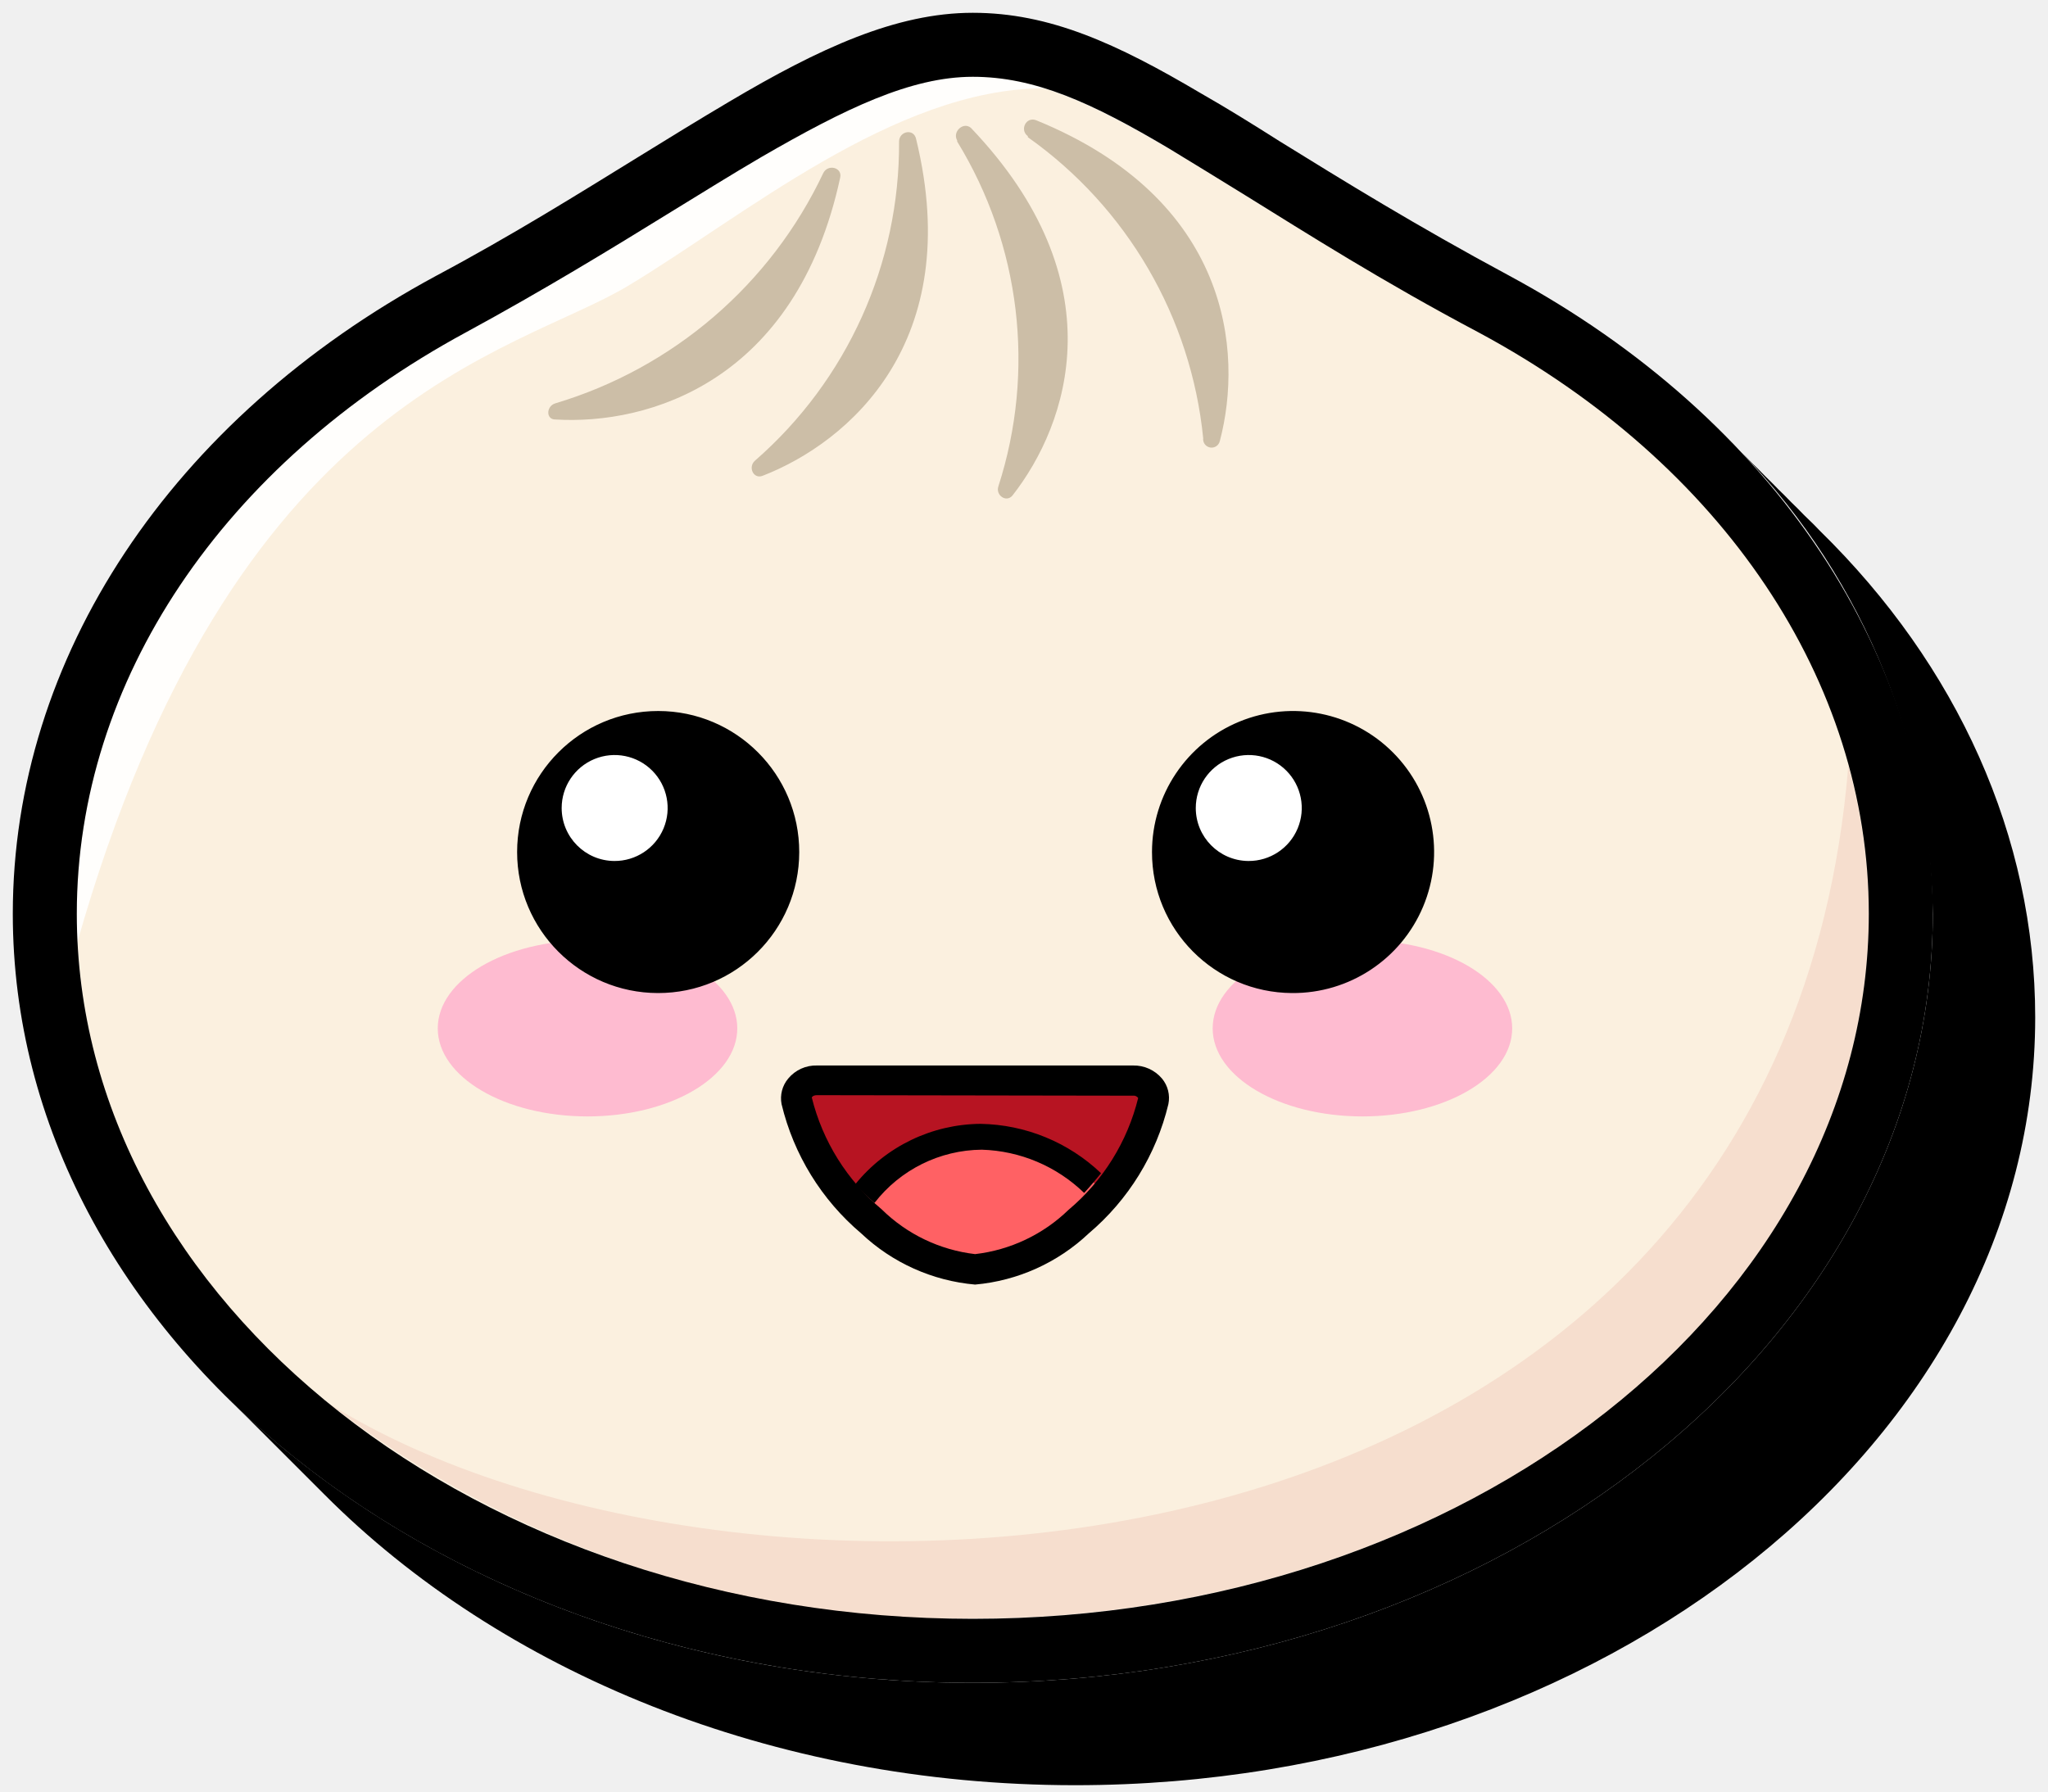
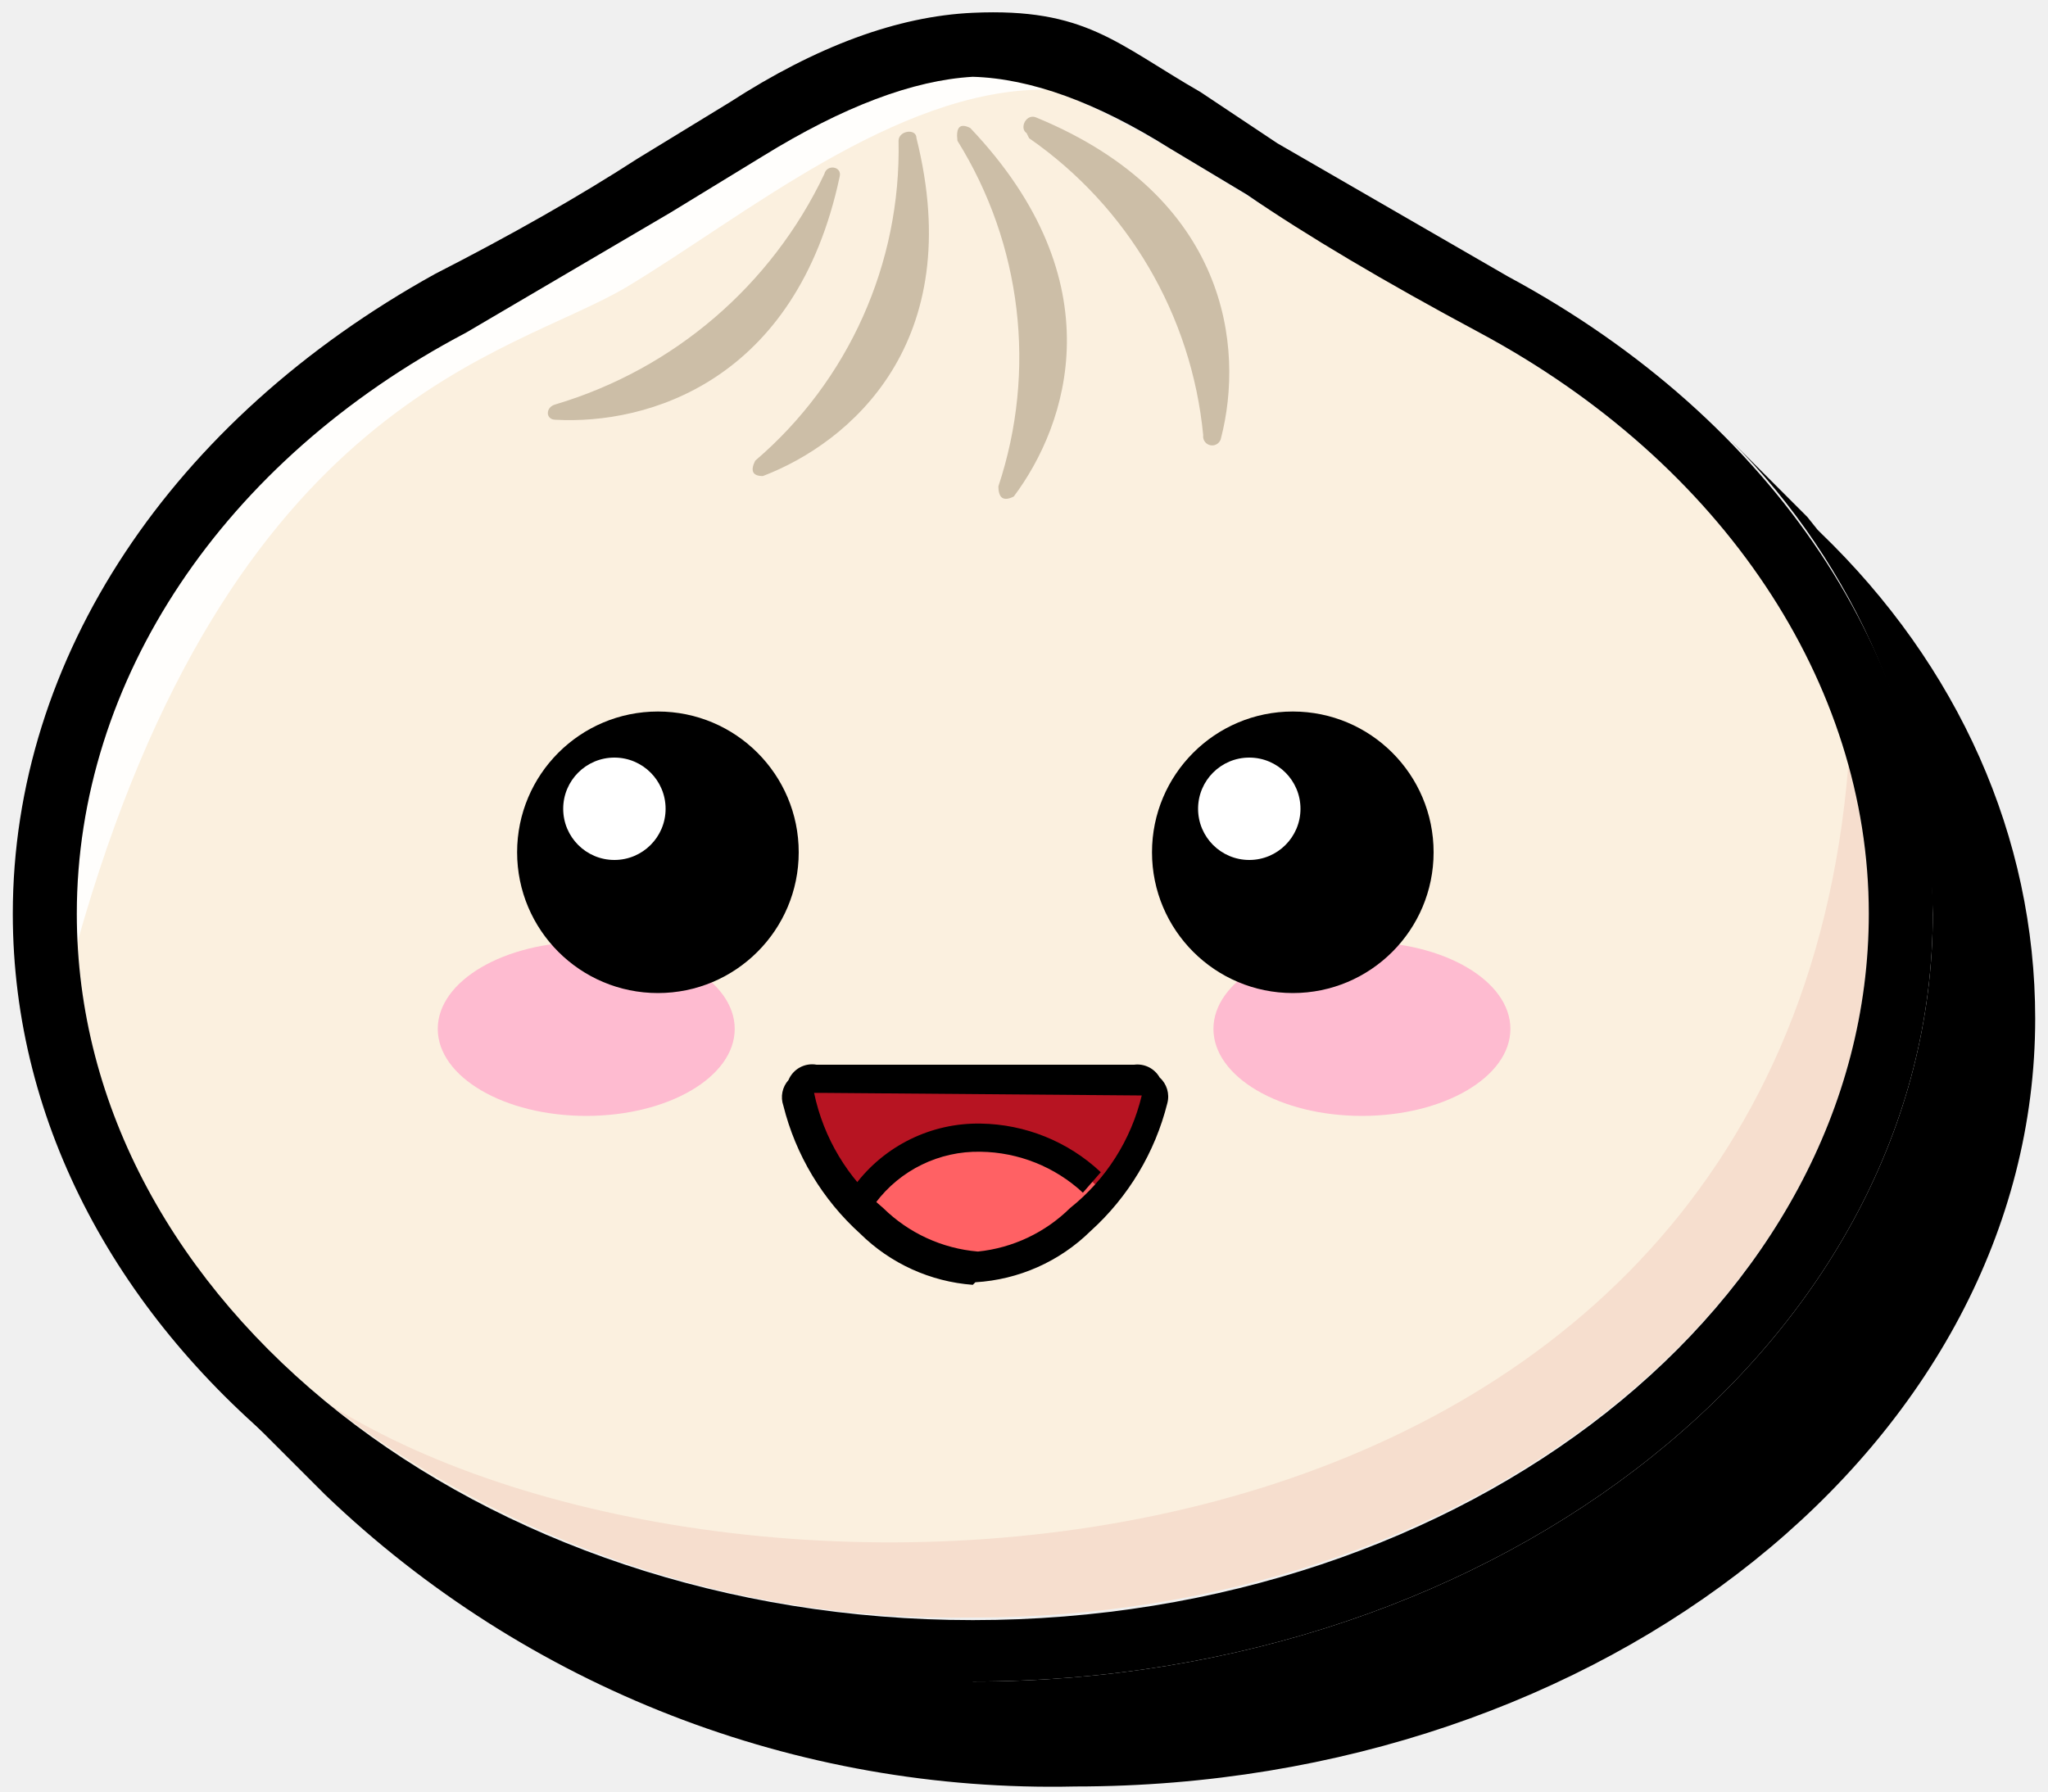
<svg xmlns="http://www.w3.org/2000/svg" viewBox="0 0 80 70">
-   <path id="Shadow" d="M71.09,20.74c-.16-.17-.33-.34-.5-.5s-.33-.34-.5-.5-.33-.34-.5-.5-.33-.34-.5-.5-.33-.34-.5-.5-.33-.34-.5-.5-.33-.34-.5-.5A26.46,26.46,0,0,1,75.5,35.7c0,16.57-16.82,30.05-37.5,30.05-11.58,0-21.94-4.23-28.83-10.86l.5.5.5.5.5.5.5.5.5.5.5.5.5.5C19.55,65.3,30.14,69.75,42,69.75c20.68,0,37.5-13.48,37.5-30C79.5,32.69,76.46,26,71.09,20.74Z" />
+   <path id="Shadow" d="m71 20.7-.4-.5-.5-.5-.5-.5-.5-.5-.5-.5-.5-.5-.5-.5a27 27 0 0 1 7.9 18.5c0 16.6-16.8 30-37.5 30-11.6 0-22-4.2-28.8-10.8l.5.5.5.5.5.5.5.5.5.5.5.5.5.5A41 41 0 0 0 42 69.8c20.7 0 37.5-13.5 37.5-30 0-7.1-3-13.8-8.4-19" />
  <g id="Body">
-     <path id="Background" d="M73,35.7c0,15.21-15.67,27.54-35,27.54S3,50.91,3,35.7C3,26.27,9,17.94,18.22,13S33.18,3,38,3s8.94,4.13,19.78,10C67,17.94,73,26.27,73,35.7Z" style="fill:#fbf0df" />
-     <path id="Bottom_Shadow" data-name="Bottom Shadow" d="M73,35.7a21.67,21.67,0,0,0-.8-5.78c-2.73,33.3-43.35,34.9-59.32,24.94A40,40,0,0,0,38,63.24C57.3,63.24,73,50.89,73,35.7Z" style="fill:#f6dece" />
-     <path id="Light_Shine" data-name="Light Shine" d="M24.53,11.17C29,8.49,34.94,3.46,40.78,3.45A9.29,9.29,0,0,0,38,3c-2.42,0-5,1.25-8.25,3.13-1.13.66-2.3,1.39-3.54,2.15-2.33,1.44-5,3.07-8,4.7C8.69,18.13,3,26.62,3,35.7c0,.4,0,.8,0,1.19C9.06,15.48,20.07,13.85,24.53,11.17Z" style="fill:#fffefc" />
-     <path id="Top" d="M35.12,5.53A16.41,16.41,0,0,1,29.49,18c-.28.25-.06.73.3.59,3.37-1.31,7.92-5.23,6-13.14C35.71,5,35.12,5.12,35.12,5.53Zm2.27,0A16.24,16.24,0,0,1,39,19c-.12.35.31.65.55.36C41.74,16.56,43.65,11,37.93,5,37.64,4.74,37.19,5.14,37.39,5.49Zm2.76-.17A16.42,16.42,0,0,1,47,17.12a.33.33,0,0,0,.65.11c.92-3.49.4-9.44-7.17-12.53C40.08,4.54,39.82,5.08,40.15,5.32ZM21.69,15.76a16.94,16.94,0,0,0,10.47-9c.18-.36.75-.22.66.18-1.73,8-7.52,9.67-11.12,9.45C21.32,16.4,21.33,15.87,21.69,15.76Z" style="fill:#ccbea7;fill-rule:evenodd" />
-     <path id="Outline" d="M38,65.75C17.32,65.75.5,52.27.5,35.7c0-10,6.18-19.33,16.53-24.92,3-1.6,5.57-3.21,7.86-4.62,1.26-.78,2.45-1.51,3.6-2.19C32,1.89,35,.5,38,.5s5.62,1.2,8.9,3.14c1,.57,2,1.19,3.07,1.87,2.49,1.54,5.3,3.28,9,5.27C69.32,16.37,75.5,25.69,75.5,35.7,75.5,52.27,58.68,65.75,38,65.75ZM38,3c-2.42,0-5,1.25-8.25,3.13-1.13.66-2.3,1.39-3.54,2.15-2.33,1.44-5,3.07-8,4.7C8.69,18.13,3,26.62,3,35.7,3,50.89,18.7,63.25,38,63.25S73,50.89,73,35.7C73,26.62,67.31,18.13,57.78,13,54,11,51.05,9.12,48.66,7.64c-1.09-.67-2.09-1.29-3-1.84C42.63,4,40.42,3,38,3Z" />
+     <path id="Background" fill="#fbf0df" d="M73 35.7c0 15.2-15.7 27.5-35 27.5S3 51 3 35.7C3 26.3 9 17.9 18.2 13S33.2 3 38 3s9 4.1 19.8 10C67 18 73 26.3 73 35.7" />
+     <path id="Bottom_Shadow" fill="#f6dece" d="M73 35.7a22 22 0 0 0-.8-5.8c-2.7 33.3-43.3 35-59.3 25A40 40 0 0 0 38 63.2c19.3 0 35-12.3 35-27.5" data-name="Bottom Shadow" />
+     <path id="Light_Shine" fill="#fffefc" d="M24.5 11.2C29 8.5 35 3.5 40.8 3.5A9 9 0 0 0 38 3q-3.5.2-8.2 3.1l-3.6 2.2-8 4.7C8.7 18 3 26.6 3 35.7v1.2c6-21.4 17-23 21.5-25.7" data-name="Light Shine" />
+     <path id="Top" fill="#ccbea7" fill-rule="evenodd" d="M35.1 5.5A16 16 0 0 1 29.5 18q-.3.6.3.6c3.4-1.3 8-5.2 6-13.2 0-.4-.7-.3-.7.1m2.3 0A16 16 0 0 1 39 19q0 .7.6.4c2.1-2.8 4-8.4-1.7-14.4q-.6-.3-.5.5m2.8-.1A16 16 0 0 1 47 17a.3.3 0 0 0 .7.1c.9-3.5.3-9.4-7.2-12.5-.4-.2-.7.4-.4.6ZM21.7 15.8a17 17 0 0 0 10.5-9c.1-.4.7-.3.6.1-1.7 8-7.5 9.7-11.1 9.5-.4 0-.4-.5 0-.6" />
+     <path id="Outline" d="M38 65.8C17.3 65.8.5 52.3.5 35.7c0-10 6.2-19.3 16.5-25q4.5-2.3 7.9-4.5L28.5 4Q33.6.7 38 .5c4.4-.2 5.6 1.2 8.9 3.1l3 2 9 5.2c10.4 5.6 16.6 14.9 16.6 24.9 0 16.6-16.8 30-37.5 30M38 3q-3.5.2-8.2 3.1l-3.6 2.2-8 4.7C8.7 18 3 26.6 3 35.7c0 15.2 15.7 27.6 35 27.6s35-12.4 35-27.6c0-9-5.7-17.6-15.2-22.7q-5.6-3-9.1-5.4l-3-1.8Q41.4 3.1 38 3" />
  </g>
  <g id="Mouth">
-     <g id="Background-2" data-name="Background">
-       <path d="M45.05,43a8.93,8.93,0,0,1-2.92,4.71,6.81,6.81,0,0,1-4,1.88A6.84,6.84,0,0,1,34,47.71,8.93,8.93,0,0,1,31.12,43a.72.72,0,0,1,.8-.81H44.26A.72.72,0,0,1,45.05,43Z" style="fill:#b71422" />
+     <path id="Background-2" fill="#b71422" d="M45 43a9 9 0 0 1-2.9 4.7 7 7 0 0 1-4 1.9 7 7 0 0 1-4.1-1.9 9 9 0 0 1-2.9-4.7.7.7 0 0 1 .8-.8h12.4a.7.7 0 0 1 .8.8" data-name="Background" />
+     <g id="Tongue">
+       <path id="Background-3" fill="#ff6164" d="M34 47.8a7 7 0 0 0 4.1 1.9 7 7 0 0 0 4.1-2l1-1a7 7 0 0 0-4.9-2.3 6 6 0 0 0-5 2.8z" data-name="Background" />
+       <path id="Outline-2" d="M34.2 47a5 5 0 0 1 4.1-2 6 6 0 0 1 4 1.6l.7-.8a7 7 0 0 0-4.7-1.9 6 6 0 0 0-4.9 2.4z" data-name="Outline" />
    </g>
-     <g id="Tongue">
-       <path id="Background-3" data-name="Background" d="M34,47.79a6.91,6.91,0,0,0,4.12,1.9,6.91,6.91,0,0,0,4.11-1.9,10.63,10.63,0,0,0,1-1.07,6.83,6.83,0,0,0-4.9-2.31,6.15,6.15,0,0,0-5,2.78C33.56,47.4,33.76,47.6,34,47.79Z" style="fill:#ff6164" />
-       <path id="Outline-2" data-name="Outline" d="M34.16,47a5.36,5.36,0,0,1,4.19-2.08,6,6,0,0,1,4,1.69c.23-.25.45-.51.66-.77a7,7,0,0,0-4.71-1.93,6.36,6.36,0,0,0-4.89,2.36A9.53,9.53,0,0,0,34.16,47Z" />
-     </g>
-     <path id="Outline-3" data-name="Outline" d="M38.09,50.19a7.42,7.42,0,0,1-4.45-2,9.52,9.52,0,0,1-3.11-5.05,1.2,1.2,0,0,1,.26-1,1.41,1.41,0,0,1,1.13-.51H44.26a1.44,1.44,0,0,1,1.13.51,1.19,1.19,0,0,1,.25,1h0a9.52,9.52,0,0,1-3.11,5.05A7.42,7.42,0,0,1,38.09,50.19Zm-6.17-7.4c-.16,0-.2.07-.21.09a8.29,8.29,0,0,0,2.73,4.37A6.23,6.23,0,0,0,38.09,49a6.28,6.28,0,0,0,3.65-1.73,8.3,8.3,0,0,0,2.72-4.37.21.21,0,0,0-.2-.09Z" />
+     <path id="Outline-3" d="M38 50.2a7 7 0 0 1-4.4-2 10 10 0 0 1-3-5 1 1 0 0 1 .2-1 1 1 0 0 1 1.1-.6h12.4a1 1 0 0 1 1 .5 1 1 0 0 1 .3 1 10 10 0 0 1-3 5 7 7 0 0 1-4.5 2m-6-7.4h-.3a8 8 0 0 0 2.7 4.5 6 6 0 0 0 3.7 1.7 6 6 0 0 0 3.6-1.7 8 8 0 0 0 2.8-4.4h-.2Z" data-name="Outline" />
  </g>
  <g id="Face">
-     <ellipse id="Right_Blush" data-name="Right Blush" cx="53.22" cy="40.18" rx="5.85" ry="3.44" style="fill:#febbd0" />
-     <ellipse id="Left_Bluch" data-name="Left Bluch" cx="22.95" cy="40.18" rx="5.85" ry="3.44" style="fill:#febbd0" />
-     <path id="Eyes" d="M25.7,38.8a5.51,5.51,0,1,0-5.5-5.51A5.51,5.51,0,0,0,25.7,38.8Zm24.77,0A5.51,5.51,0,1,0,45,33.29,5.5,5.5,0,0,0,50.47,38.8Z" style="fill-rule:evenodd" />
-     <path id="Iris" d="M24,33.64a2.07,2.07,0,1,0-2.06-2.07A2.07,2.07,0,0,0,24,33.64Zm24.77,0a2.07,2.07,0,1,0-2.06-2.07A2.07,2.07,0,0,0,48.75,33.64Z" style="fill:#fff;fill-rule:evenodd" />
+     <ellipse id="Right_Blush" cx="53.2" cy="40.2" fill="#febbd0" data-name="Right Blush" rx="5.8" ry="3.4" />
+     <ellipse id="Left_Bluch" cx="22.9" cy="40.2" fill="#febbd0" data-name="Left Bluch" rx="5.8" ry="3.4" />
+     <path id="Eyes" fill-rule="evenodd" d="M25.7 38.8a5.5 5.5 0 1 0-5.5-5.5 5.5 5.5 0 0 0 5.5 5.5m24.8 0a5.5 5.5 0 1 0-5.5-5.5 5.5 5.5 0 0 0 5.5 5.5" />
+     <path id="Iris" fill="#fff" fill-rule="evenodd" d="M24 33.6a2 2 0 1 0-2-2 2 2 0 0 0 2 2m24.8 0a2 2 0 1 0-2-2 2 2 0 0 0 2 2" />
  </g>
</svg>
